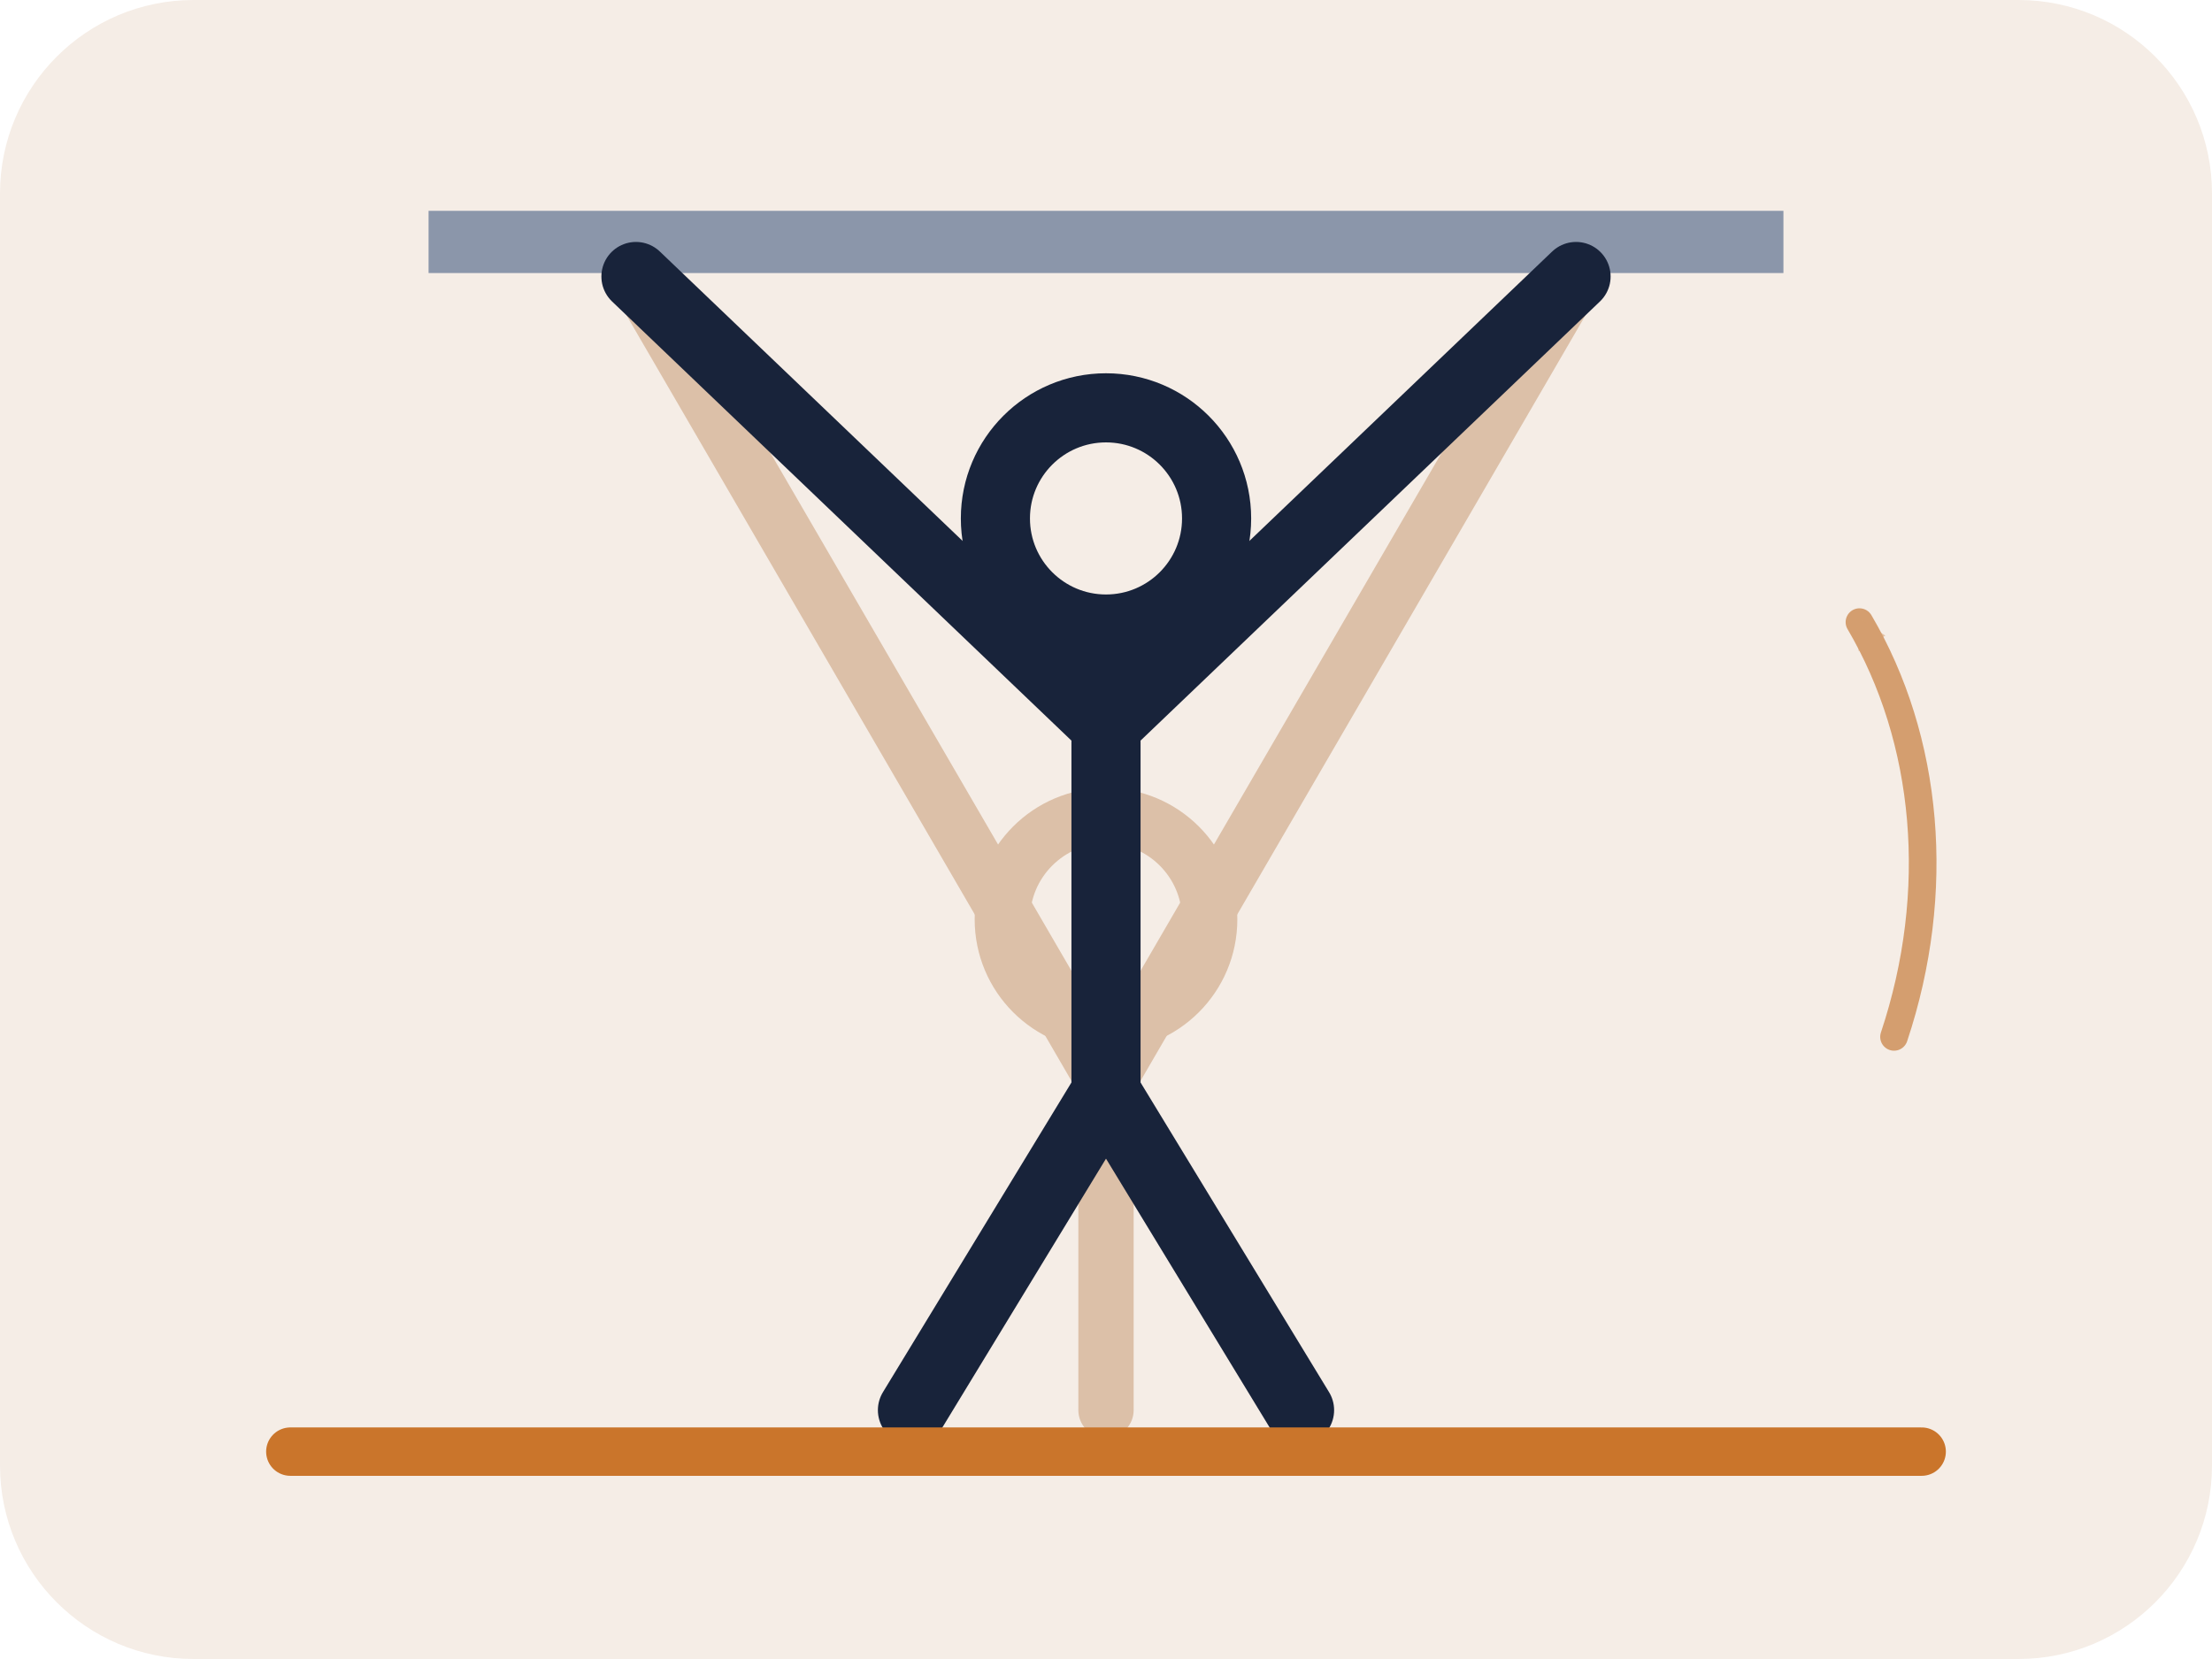
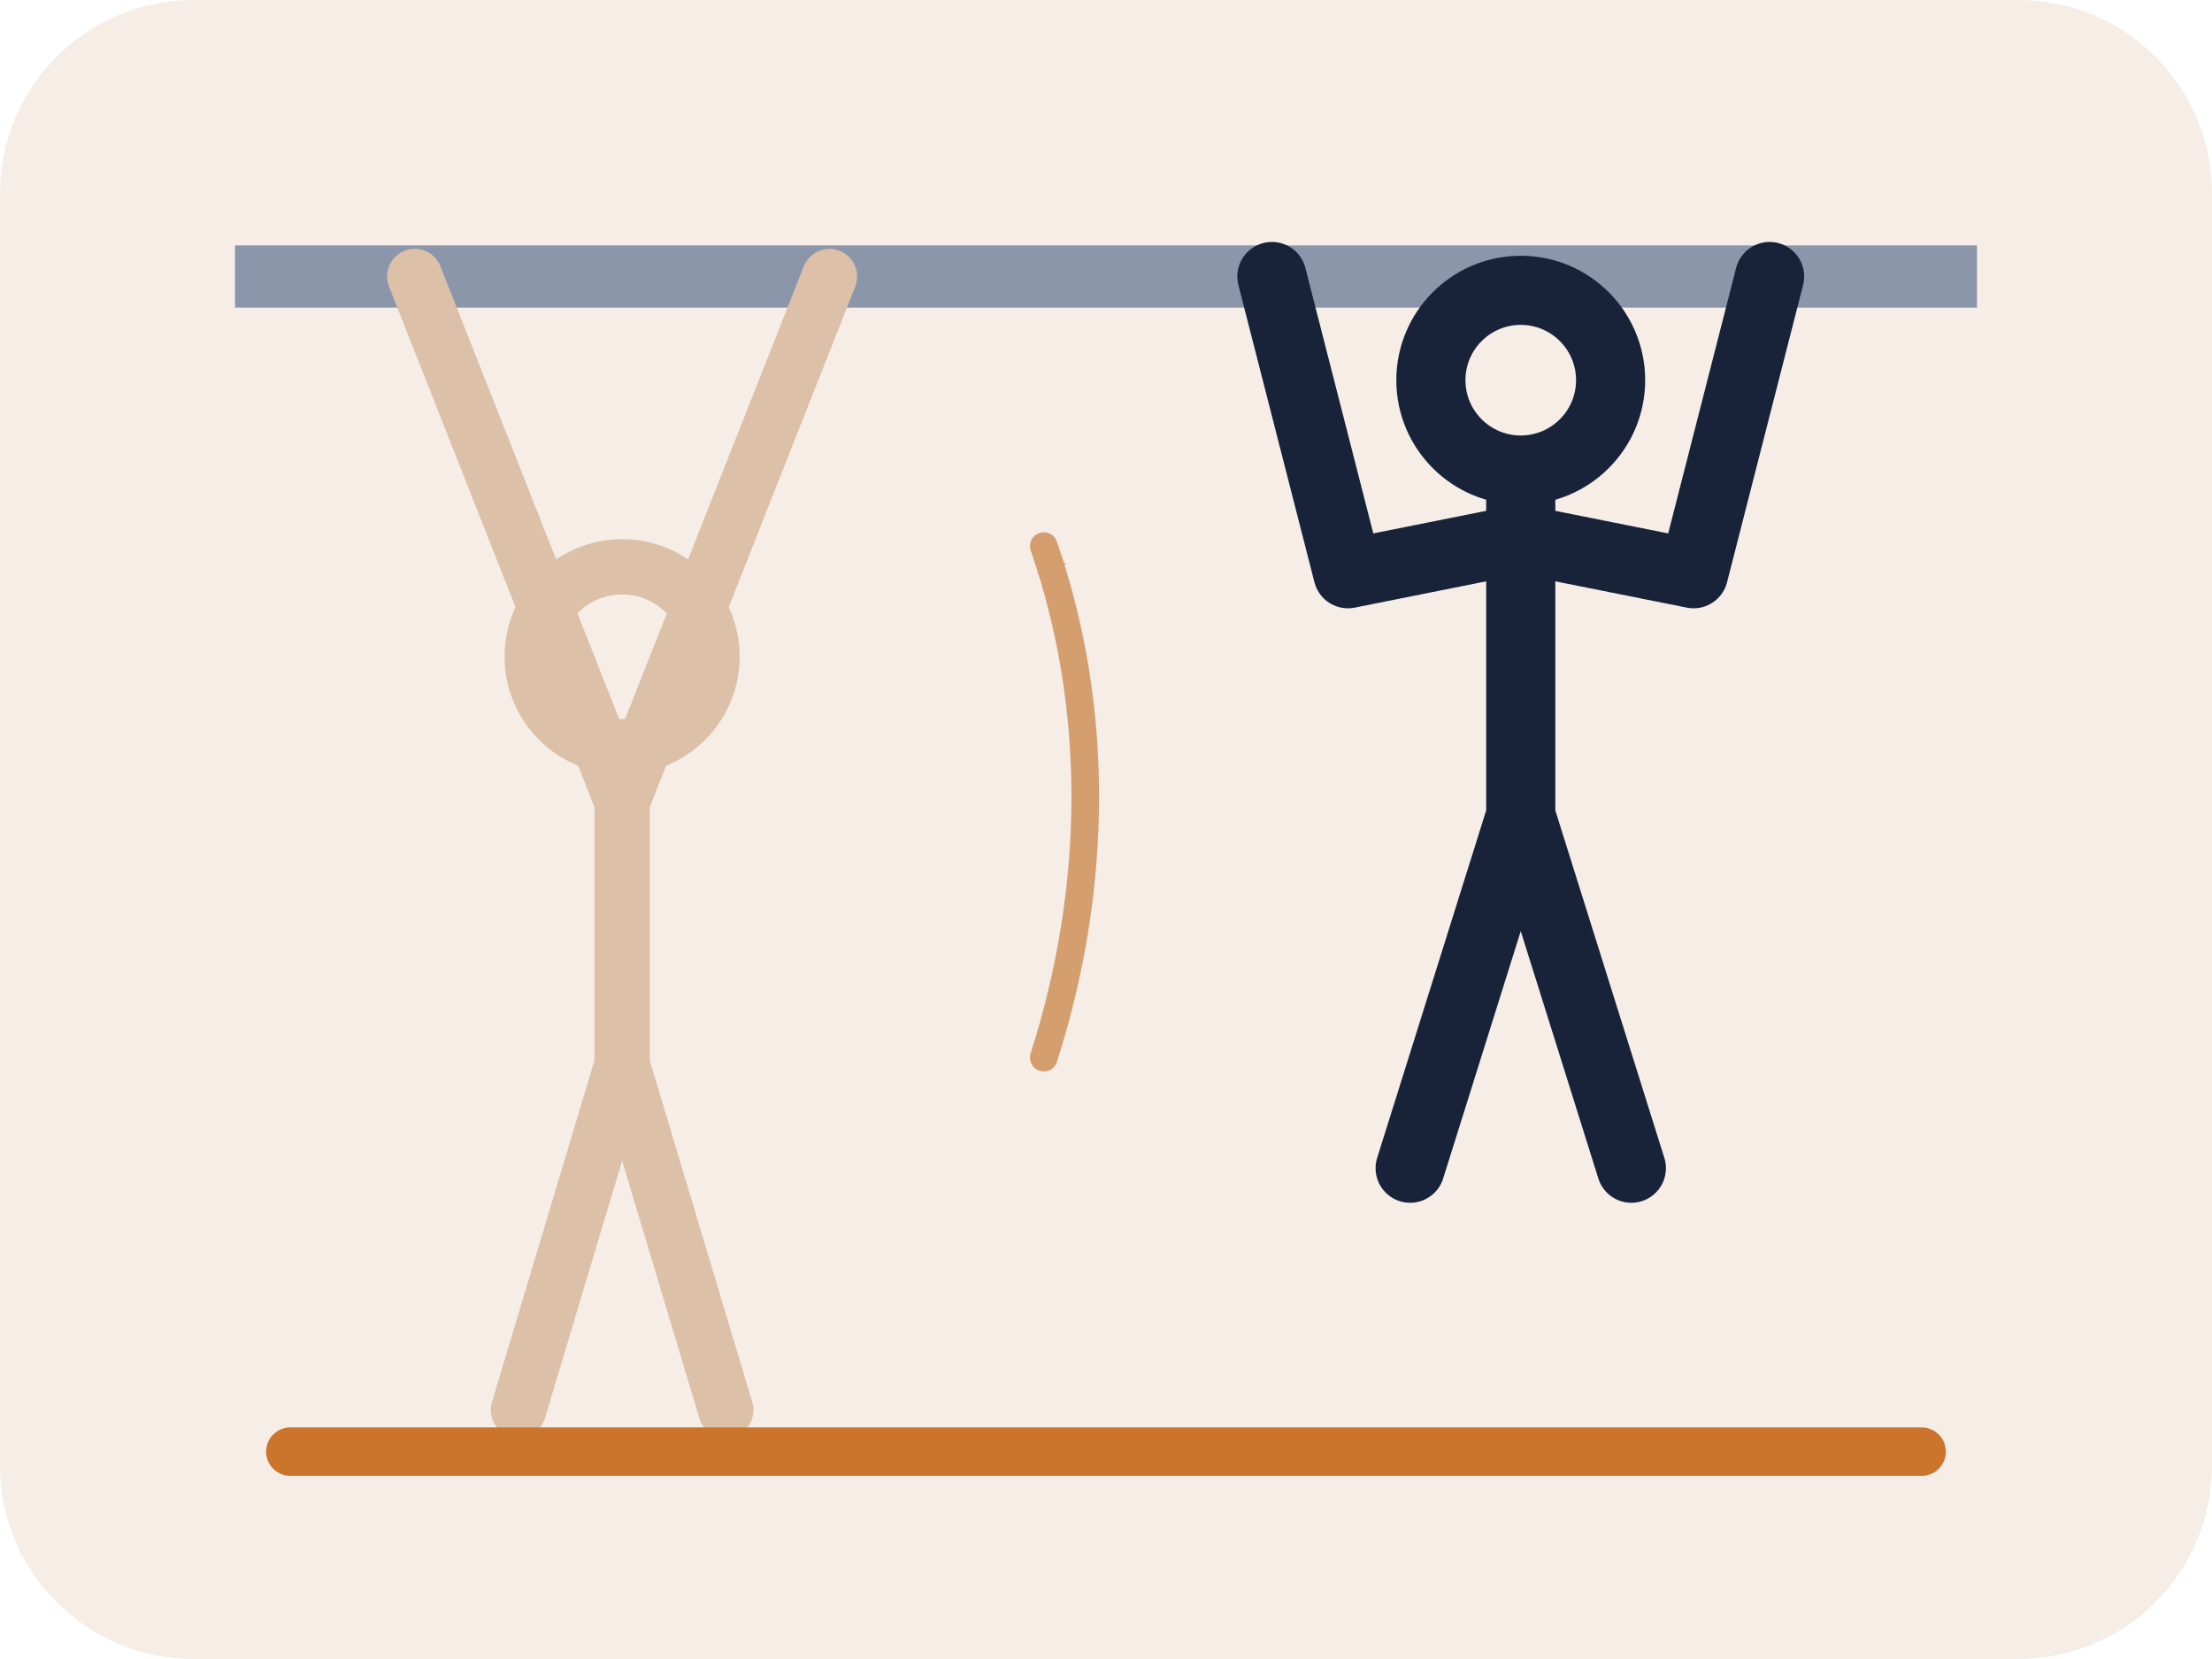
<svg xmlns="http://www.w3.org/2000/svg" viewBox="0 0 320 240" role="img" aria-labelledby="title">
  <defs>
    <marker id="motion-arrow" viewBox="0 0 10 10" refX="8" refY="5" markerWidth="4.5" markerHeight="4.5" markerUnits="userSpaceOnUse" orient="auto-start-reverse">
      <path d="M0 0 10 5 0 10Z" fill="hsl(28 55% 52%)" opacity=".55" />
    </marker>
  </defs>
  <rect width="320" height="240" rx="28" fill="hsl(28 42% 93%)" />
-   <path d="M62 35H258" stroke="#8b96aa" stroke-width="9" />
+   <path d="M34 40H286" stroke="#8b96aa" stroke-width="9" />
  <g data-pose="start" fill="none" stroke="hsl(28 42% 76%)" stroke-width="8" stroke-linecap="round" stroke-linejoin="round">
-     <circle cx="160" cy="133" r="15" />
-     <path d="M160 151V204M160 157L92 40M160 157L228 40" />
+     <circle cx="90" cy="95" r="13" />
+     <path d="M90 111V154M90 116L60 40M90 116L120 40M90 154L75 204M90 154L105 204" />
  </g>
  <g data-pose="finish" fill="none" stroke="#18233a" stroke-width="10" stroke-linecap="round" stroke-linejoin="round">
-     <circle cx="160" cy="75" r="16" />
-     <path d="M160 94V158M160 105L92 40M160 105L228 40M160 158L132 204M160 158L188 204" />
+     <circle cx="220" cy="55" r="13" />
+     <path d="M220 71V118M220 78L195 83L184 40M220 78L245 83L256 40M220 118L204 169M220 118L236 169" />
  </g>
-   <path d="M274 150C281 129 279 107 269 90" fill="none" stroke="hsl(28 55% 52%)" stroke-width="4" stroke-linecap="round" opacity=".72" marker-end="url(#motion-arrow)" />
+   <path d="M151 153C159 128 159 102 151 79" fill="none" stroke="hsl(28 55% 52%)" stroke-width="4" stroke-linecap="round" opacity=".72" marker-end="url(#motion-arrow)" />
  <path d="M42 210H278" stroke="hsl(28 65% 48%)" stroke-width="7" stroke-linecap="round" />
</svg>
